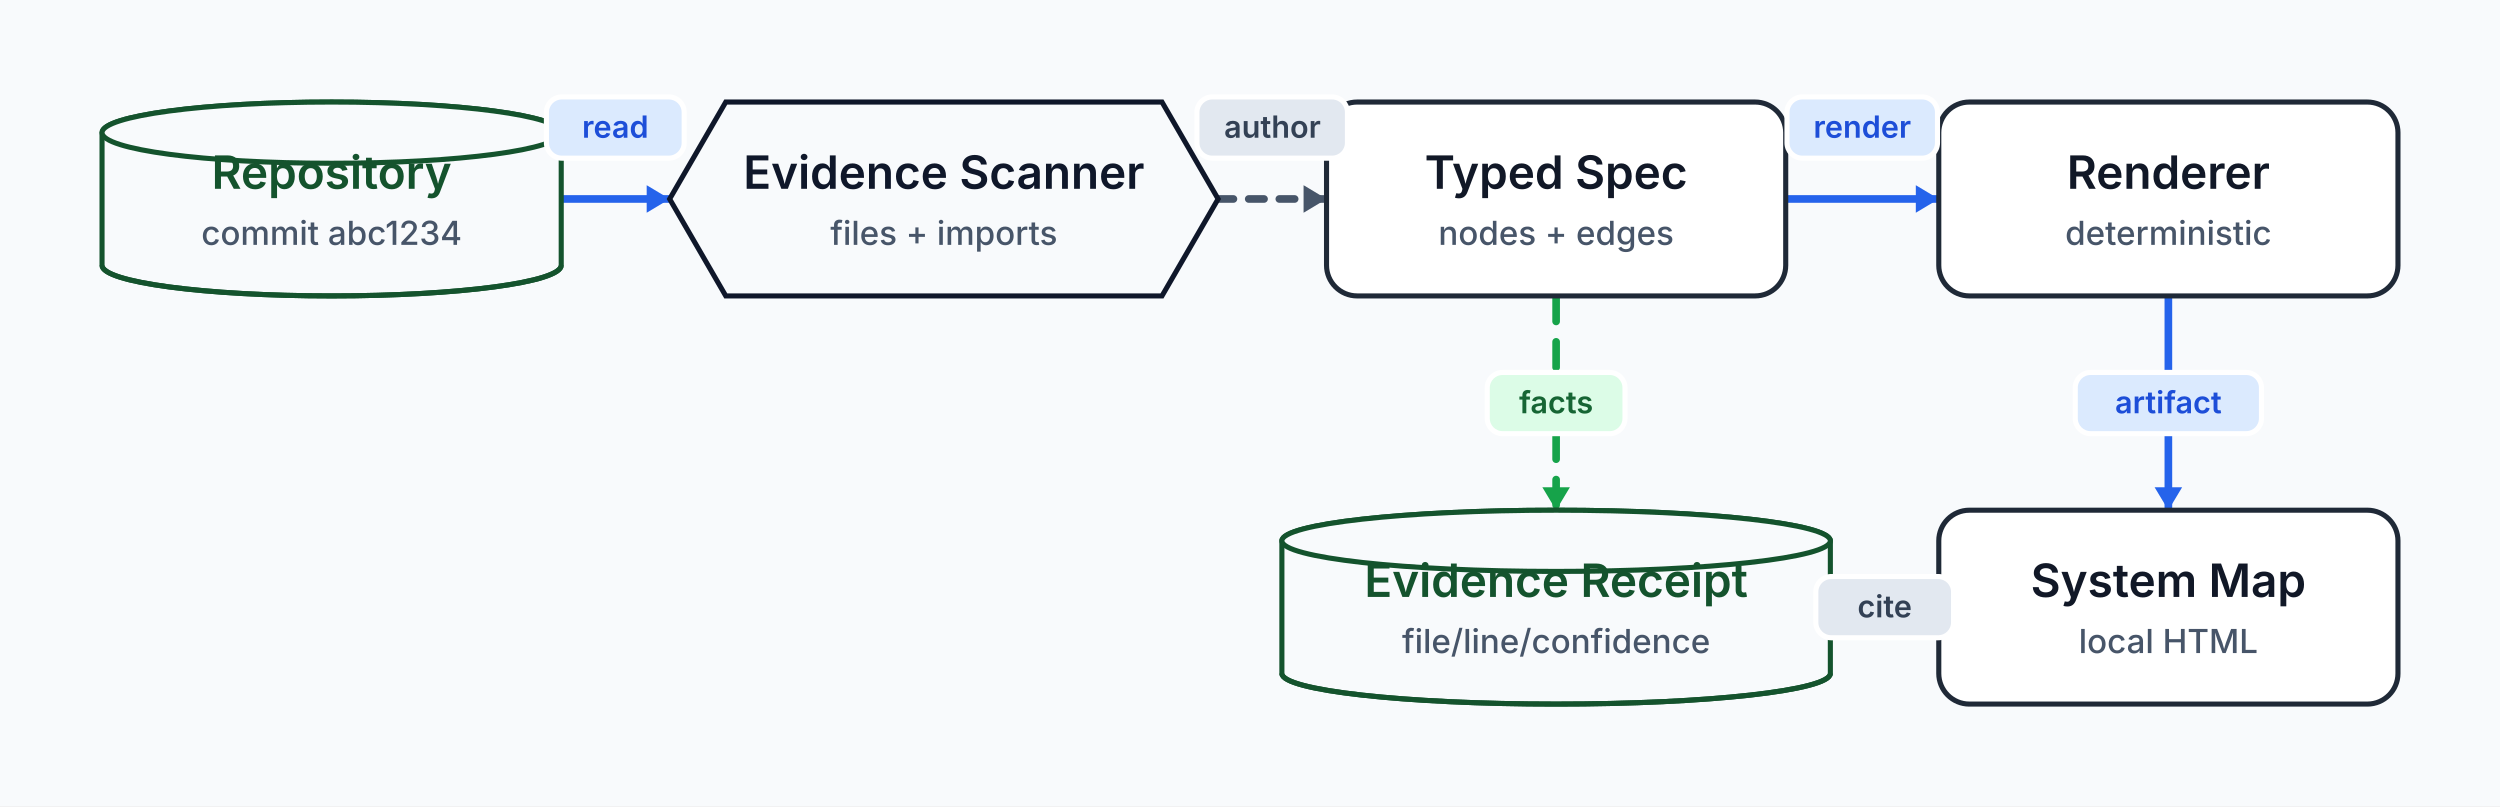
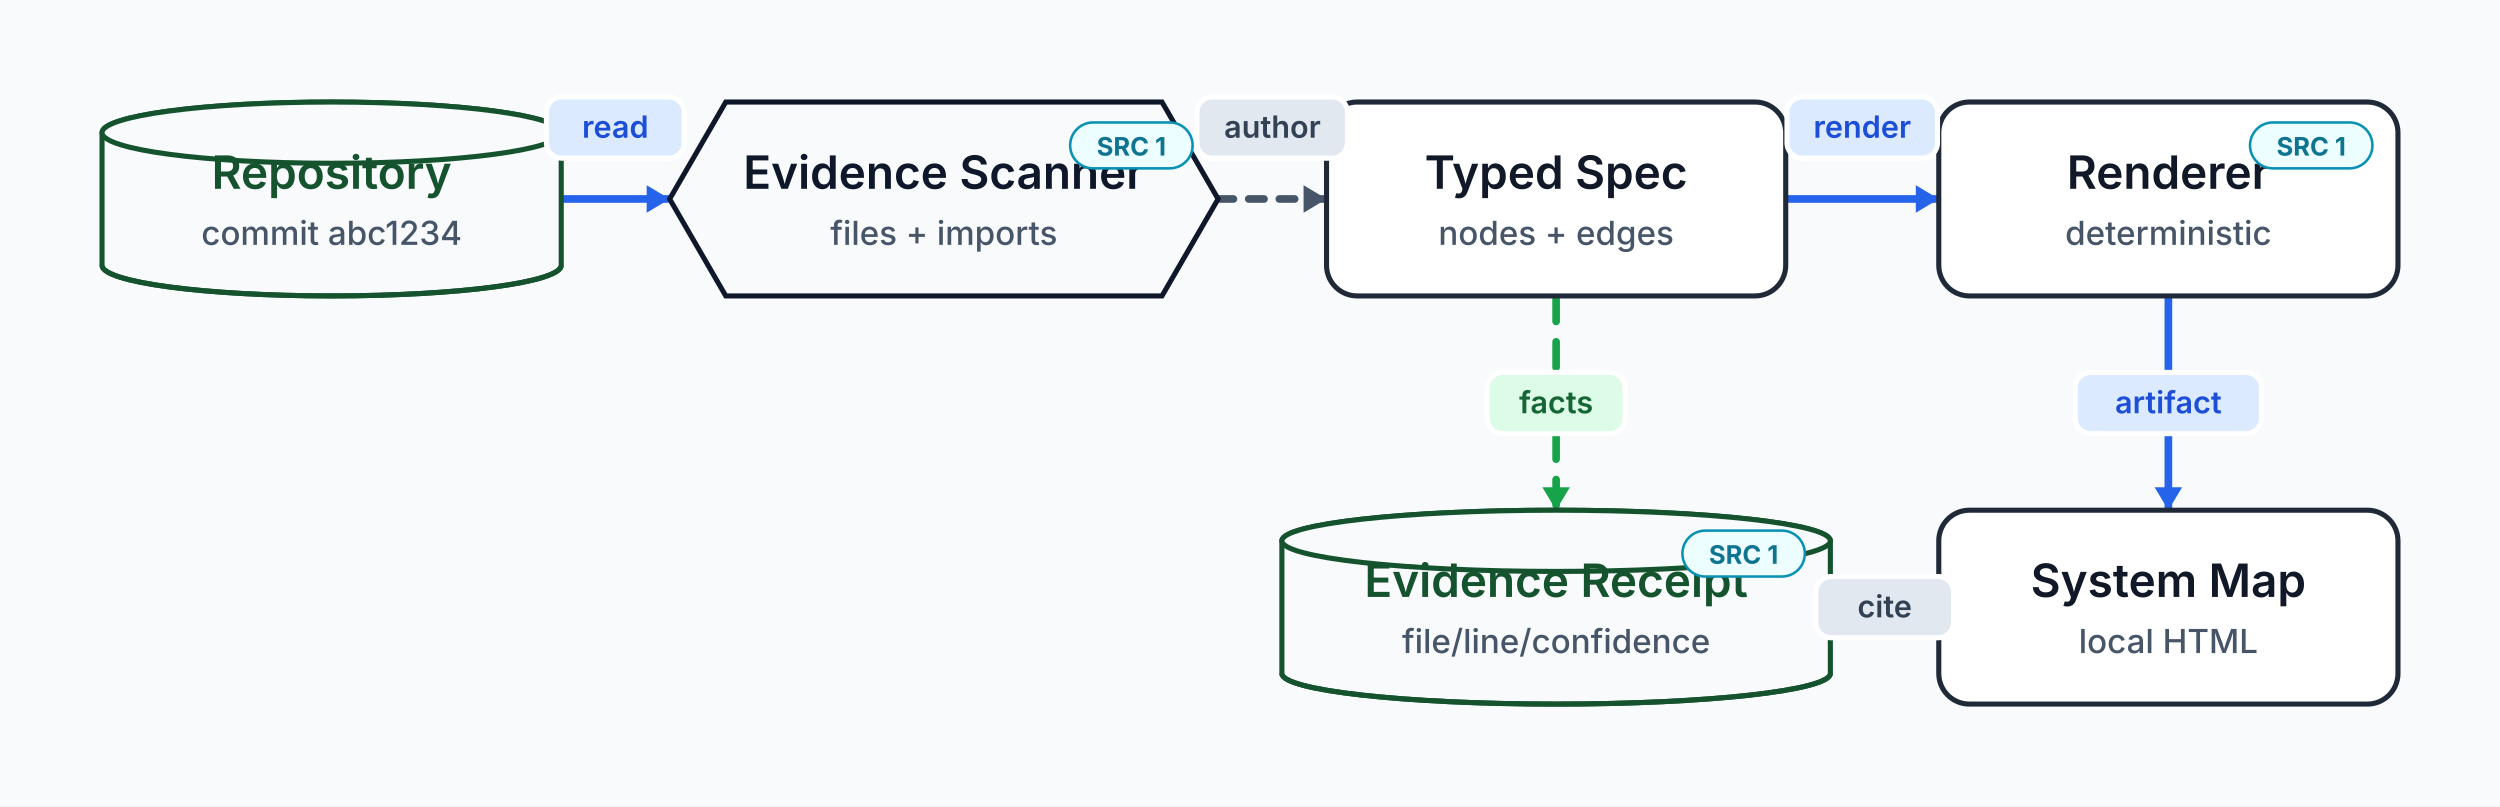
<svg xmlns="http://www.w3.org/2000/svg" width="980.0" height="316.0" viewBox="-10.0 82.0 980.0 316.0" role="img" aria-label="Repo Evidence Architecture Map">
  <defs>
    <pattern id="grid" width="120" height="80" patternUnits="userSpaceOnUse">
      <path d="M 120 0 L 0 0 0 80" fill="none" stroke="#e5e7eb" stroke-width="1" />
    </pattern>
  </defs>
  <rect x="-10.0" y="82.0" width="980.0" height="316.0" fill="#f8fafc" />
  <g id="arrows">
    <path d="M 210.0 160.0 L 252.5 160.0" fill="none" stroke="#2563eb" stroke-width="3" stroke-linejoin="round" stroke-linecap="round" />
    <polygon points="243.5,154.6 252.5,160.0 243.5,165.4" fill="#2563eb" />
    <path d="M 467.5 160.0 L 510.0 160.0" fill="none" stroke="#475569" stroke-width="3" stroke-linejoin="round" stroke-linecap="round" stroke-dasharray="6 6" />
    <polygon points="501.0,154.6 510.0,160.0 501.0,165.4" fill="#475569" />
    <path d="M 690.0 160.0 L 750.0 160.0" fill="none" stroke="#2563eb" stroke-width="3" stroke-linejoin="round" stroke-linecap="round" />
    <polygon points="741.0,154.6 750.0,160.0 741.0,165.4" fill="#2563eb" />
    <path d="M 840.0 198.0 L 840.0 282.0" fill="none" stroke="#2563eb" stroke-width="3" stroke-linejoin="round" stroke-linecap="round" />
    <polygon points="845.4,273.0 840.0,282.0 834.6,273.0" fill="#2563eb" />
    <path d="M 600.0 198.0 L 600.0 282.0" fill="none" stroke="#16a34a" stroke-width="3" stroke-linejoin="round" stroke-linecap="round" stroke-dasharray="10 8" />
    <polygon points="605.4,273.0 600.0,282.0 594.6,273.0" fill="#16a34a" />
    <path d="M 707.5 320.0 L 750.0 320.0" fill="none" stroke="#475569" stroke-width="3" stroke-linejoin="round" stroke-linecap="round" stroke-dasharray="6 6" />
    <polygon points="741.0,314.6 750.0,320.0 741.0,325.4" fill="#475569" />
  </g>
  <g id="nodes">
    <path d="M 30.0 134.0 A 90.0 12.0 0 0 1 210.0 134.0 L 210.0 186.0 A 90.0 12.0 0 0 1 30.0 186.0 Z" fill="#f8fafc" stroke="#14532d" stroke-width="2" />
    <ellipse cx="120.0" cy="134.0" rx="90.0" ry="12.0" fill="#f8fafc" stroke="#14532d" stroke-width="2" />
    <path d="M 30.0 186.0 A 90.0 12.0 0 0 0 210.0 186.0" fill="none" stroke="#14532d" stroke-width="2" />
    <polygon points="274.5,122.0 445.5,122.0 467.5,160.0 445.5,198.0 274.5,198.0 252.5,160.0" fill="#f8fafc" stroke="#0f172a" stroke-width="2" />
    <rect x="510.0" y="122.0" width="180.0" height="76.0" rx="12" fill="#ffffff" stroke="#1f2937" stroke-width="2" />
    <rect x="750.0" y="122.0" width="180.0" height="76.0" rx="12" fill="#ffffff" stroke="#1f2937" stroke-width="2" />
    <rect x="750.0" y="282.0" width="180.0" height="76.0" rx="12" fill="#ffffff" stroke="#1f2937" stroke-width="2" />
    <path d="M 492.5 294.0 A 107.5 12.0 0 0 1 707.5 294.0 L 707.5 346.0 A 107.5 12.0 0 0 1 492.5 346.0 Z" fill="#f8fafc" stroke="#14532d" stroke-width="2" />
    <ellipse cx="600.0" cy="294.0" rx="107.5" ry="12.0" fill="#f8fafc" stroke="#14532d" stroke-width="2" />
    <path d="M 492.5 346.0 A 107.5 12.0 0 0 0 707.5 346.0" fill="none" stroke="#14532d" stroke-width="2" />
  </g>
  <g id="labels">
    <rect x="204.2" y="120.0" width="54.0" height="24.0" rx="6" fill="#dbeafe" stroke="#ffffff" stroke-width="2" />
    <text x="231.2" y="136.0" text-anchor="middle" font-family="Inter, ui-sans-serif, system-ui, -apple-system, BlinkMacSystemFont, 'Segoe UI', sans-serif" font-size="12" font-weight="600" fill="#1d4ed8">read</text>
    <rect x="459.2" y="120.0" width="59.0" height="24.0" rx="6" fill="#e2e8f0" stroke="#ffffff" stroke-width="2" />
    <text x="488.8" y="136.0" text-anchor="middle" font-family="Inter, ui-sans-serif, system-ui, -apple-system, BlinkMacSystemFont, 'Segoe UI', sans-serif" font-size="12" font-weight="600" fill="#334155">author</text>
    <rect x="690.5" y="120.0" width="59.0" height="24.0" rx="6" fill="#dbeafe" stroke="#ffffff" stroke-width="2" />
    <text x="720.0" y="136.0" text-anchor="middle" font-family="Inter, ui-sans-serif, system-ui, -apple-system, BlinkMacSystemFont, 'Segoe UI', sans-serif" font-size="12" font-weight="600" fill="#1d4ed8">render</text>
    <rect x="803.5" y="228.0" width="73.0" height="24.0" rx="6" fill="#dbeafe" stroke="#ffffff" stroke-width="2" />
    <text x="840.0" y="244.0" text-anchor="middle" font-family="Inter, ui-sans-serif, system-ui, -apple-system, BlinkMacSystemFont, 'Segoe UI', sans-serif" font-size="12" font-weight="600" fill="#1d4ed8">artifact</text>
    <rect x="573.0" y="228.0" width="54.0" height="24.0" rx="6" fill="#dcfce7" stroke="#ffffff" stroke-width="2" />
    <text x="600.0" y="244.0" text-anchor="middle" font-family="Inter, ui-sans-serif, system-ui, -apple-system, BlinkMacSystemFont, 'Segoe UI', sans-serif" font-size="12" font-weight="600" fill="#166534">facts</text>
    <rect x="701.8" y="308.0" width="54.0" height="24.0" rx="6" fill="#e2e8f0" stroke="#ffffff" stroke-width="2" />
    <text x="728.8" y="324.0" text-anchor="middle" font-family="Inter, ui-sans-serif, system-ui, -apple-system, BlinkMacSystemFont, 'Segoe UI', sans-serif" font-size="12" font-weight="600" fill="#334155">cite</text>
    <text x="120.0" y="156.0" text-anchor="middle" font-family="Inter, ui-sans-serif, system-ui, -apple-system, BlinkMacSystemFont, 'Segoe UI', sans-serif" font-size="18" font-weight="600" fill="#14532d">Repository</text>
    <text x="120.0" y="178.0" text-anchor="middle" font-family="Inter, ui-sans-serif, system-ui, -apple-system, BlinkMacSystemFont, 'Segoe UI', sans-serif" font-size="13" font-weight="500" fill="#475569">commit abc1234</text>
    <text x="360.0" y="156.0" text-anchor="middle" font-family="Inter, ui-sans-serif, system-ui, -apple-system, BlinkMacSystemFont, 'Segoe UI', sans-serif" font-size="18" font-weight="600" fill="#0f172a">Evidence Scanner</text>
    <text x="360.0" y="178.0" text-anchor="middle" font-family="Inter, ui-sans-serif, system-ui, -apple-system, BlinkMacSystemFont, 'Segoe UI', sans-serif" font-size="13" font-weight="500" fill="#475569">files + imports</text>
+     <rect x="409.5" y="130.0" width="48.0" height="18" rx="9" fill="#ecfeff" stroke="#0891b2" stroke-width="1" />
+     <text x="433.5" y="143.0" text-anchor="middle" font-family="Inter, ui-sans-serif, system-ui, -apple-system, BlinkMacSystemFont, 'Segoe UI', sans-serif" font-size="10" font-weight="700" fill="#0e7490">SRC 1</text>
    <text x="600.0" y="156.0" text-anchor="middle" font-family="Inter, ui-sans-serif, system-ui, -apple-system, BlinkMacSystemFont, 'Segoe UI', sans-serif" font-size="18" font-weight="600" fill="#111827">Typed Spec</text>
    <text x="600.0" y="178.0" text-anchor="middle" font-family="Inter, ui-sans-serif, system-ui, -apple-system, BlinkMacSystemFont, 'Segoe UI', sans-serif" font-size="13" font-weight="500" fill="#475569">nodes + edges</text>
    <text x="840.0" y="156.0" text-anchor="middle" font-family="Inter, ui-sans-serif, system-ui, -apple-system, BlinkMacSystemFont, 'Segoe UI', sans-serif" font-size="18" font-weight="600" fill="#111827">Renderer</text>
    <text x="840.0" y="178.0" text-anchor="middle" font-family="Inter, ui-sans-serif, system-ui, -apple-system, BlinkMacSystemFont, 'Segoe UI', sans-serif" font-size="13" font-weight="500" fill="#475569">deterministic</text>
+     <rect x="872.0" y="130.0" width="48.0" height="18" rx="9" fill="#ecfeff" stroke="#0891b2" stroke-width="1" />
+     <text x="896.0" y="143.0" text-anchor="middle" font-family="Inter, ui-sans-serif, system-ui, -apple-system, BlinkMacSystemFont, 'Segoe UI', sans-serif" font-size="10" font-weight="700" fill="#0e7490">SRC 1</text>
    <text x="840.0" y="316.0" text-anchor="middle" font-family="Inter, ui-sans-serif, system-ui, -apple-system, BlinkMacSystemFont, 'Segoe UI', sans-serif" font-size="18" font-weight="600" fill="#111827">System Map</text>
    <text x="840.0" y="338.0" text-anchor="middle" font-family="Inter, ui-sans-serif, system-ui, -apple-system, BlinkMacSystemFont, 'Segoe UI', sans-serif" font-size="13" font-weight="500" fill="#475569">local HTML</text>
    <text x="600.0" y="316.0" text-anchor="middle" font-family="Inter, ui-sans-serif, system-ui, -apple-system, BlinkMacSystemFont, 'Segoe UI', sans-serif" font-size="18" font-weight="600" fill="#14532d">Evidence Receipt</text>
    <text x="600.0" y="338.0" text-anchor="middle" font-family="Inter, ui-sans-serif, system-ui, -apple-system, BlinkMacSystemFont, 'Segoe UI', sans-serif" font-size="13" font-weight="500" fill="#475569">file/line/confidence</text>
+     <rect x="649.5" y="290.0" width="48.0" height="18" rx="9" fill="#ecfeff" stroke="#0891b2" stroke-width="1" />
+     <text x="673.5" y="303.0" text-anchor="middle" font-family="Inter, ui-sans-serif, system-ui, -apple-system, BlinkMacSystemFont, 'Segoe UI', sans-serif" font-size="10" font-weight="700" fill="#0e7490">SRC 1</text>
  </g>
</svg>
